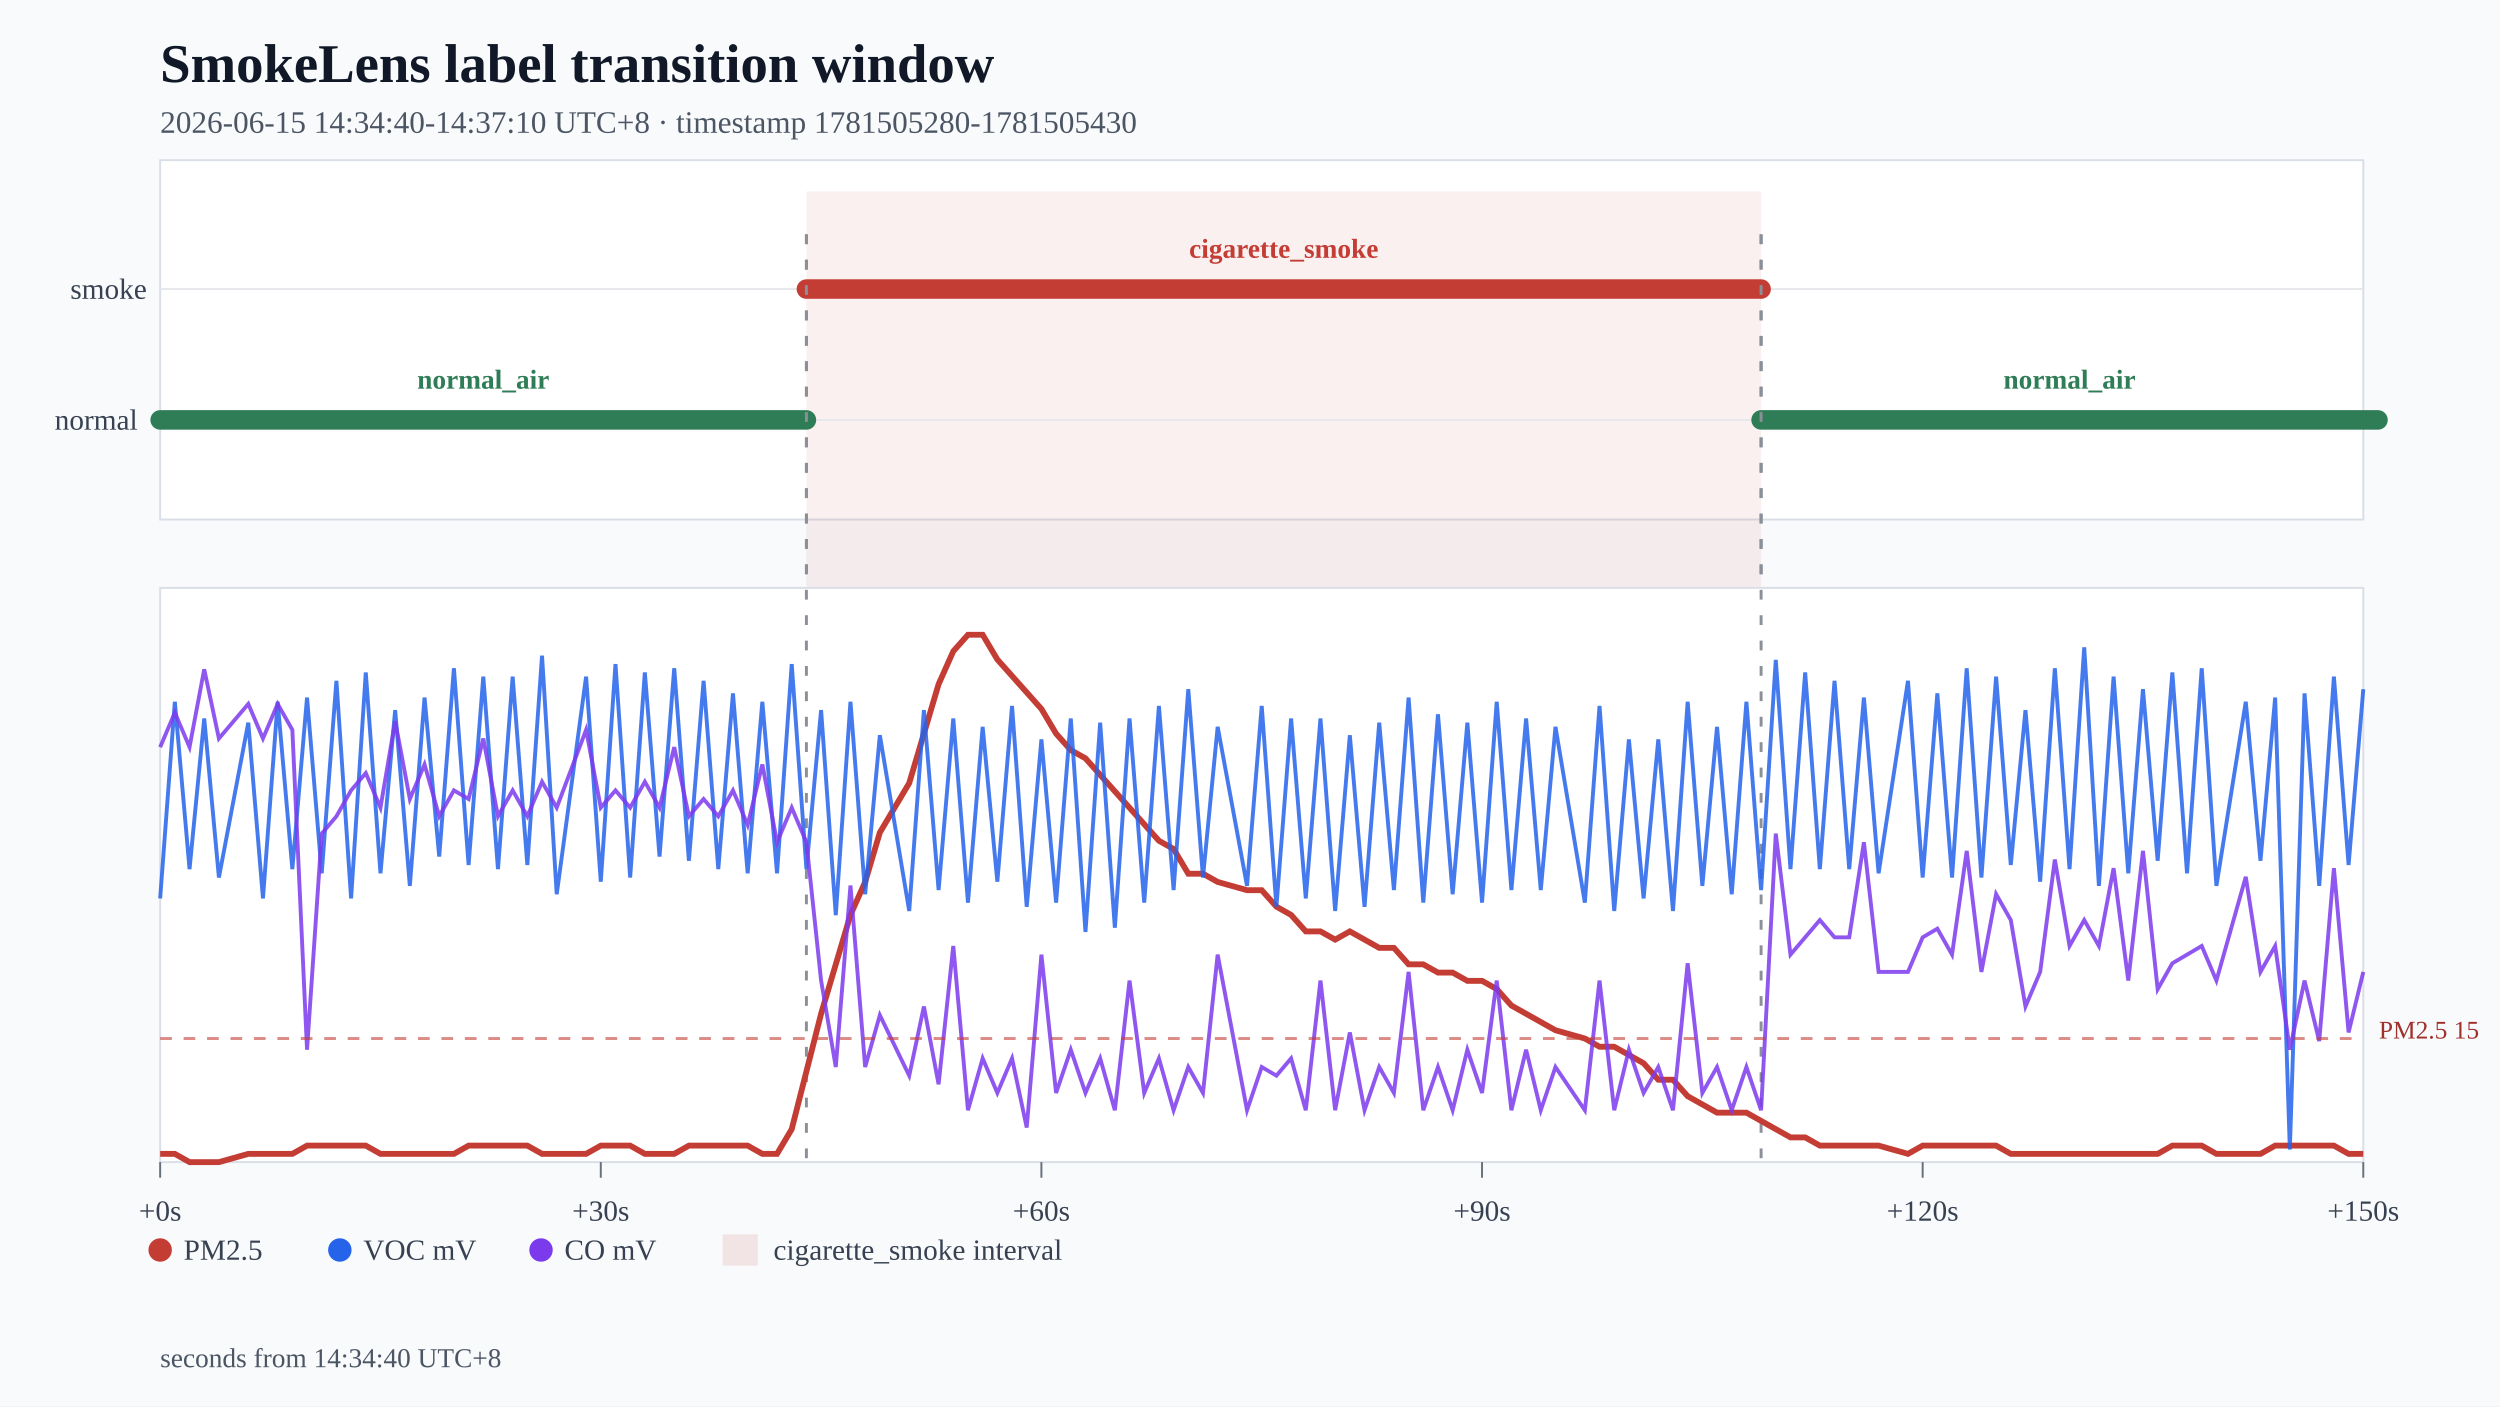
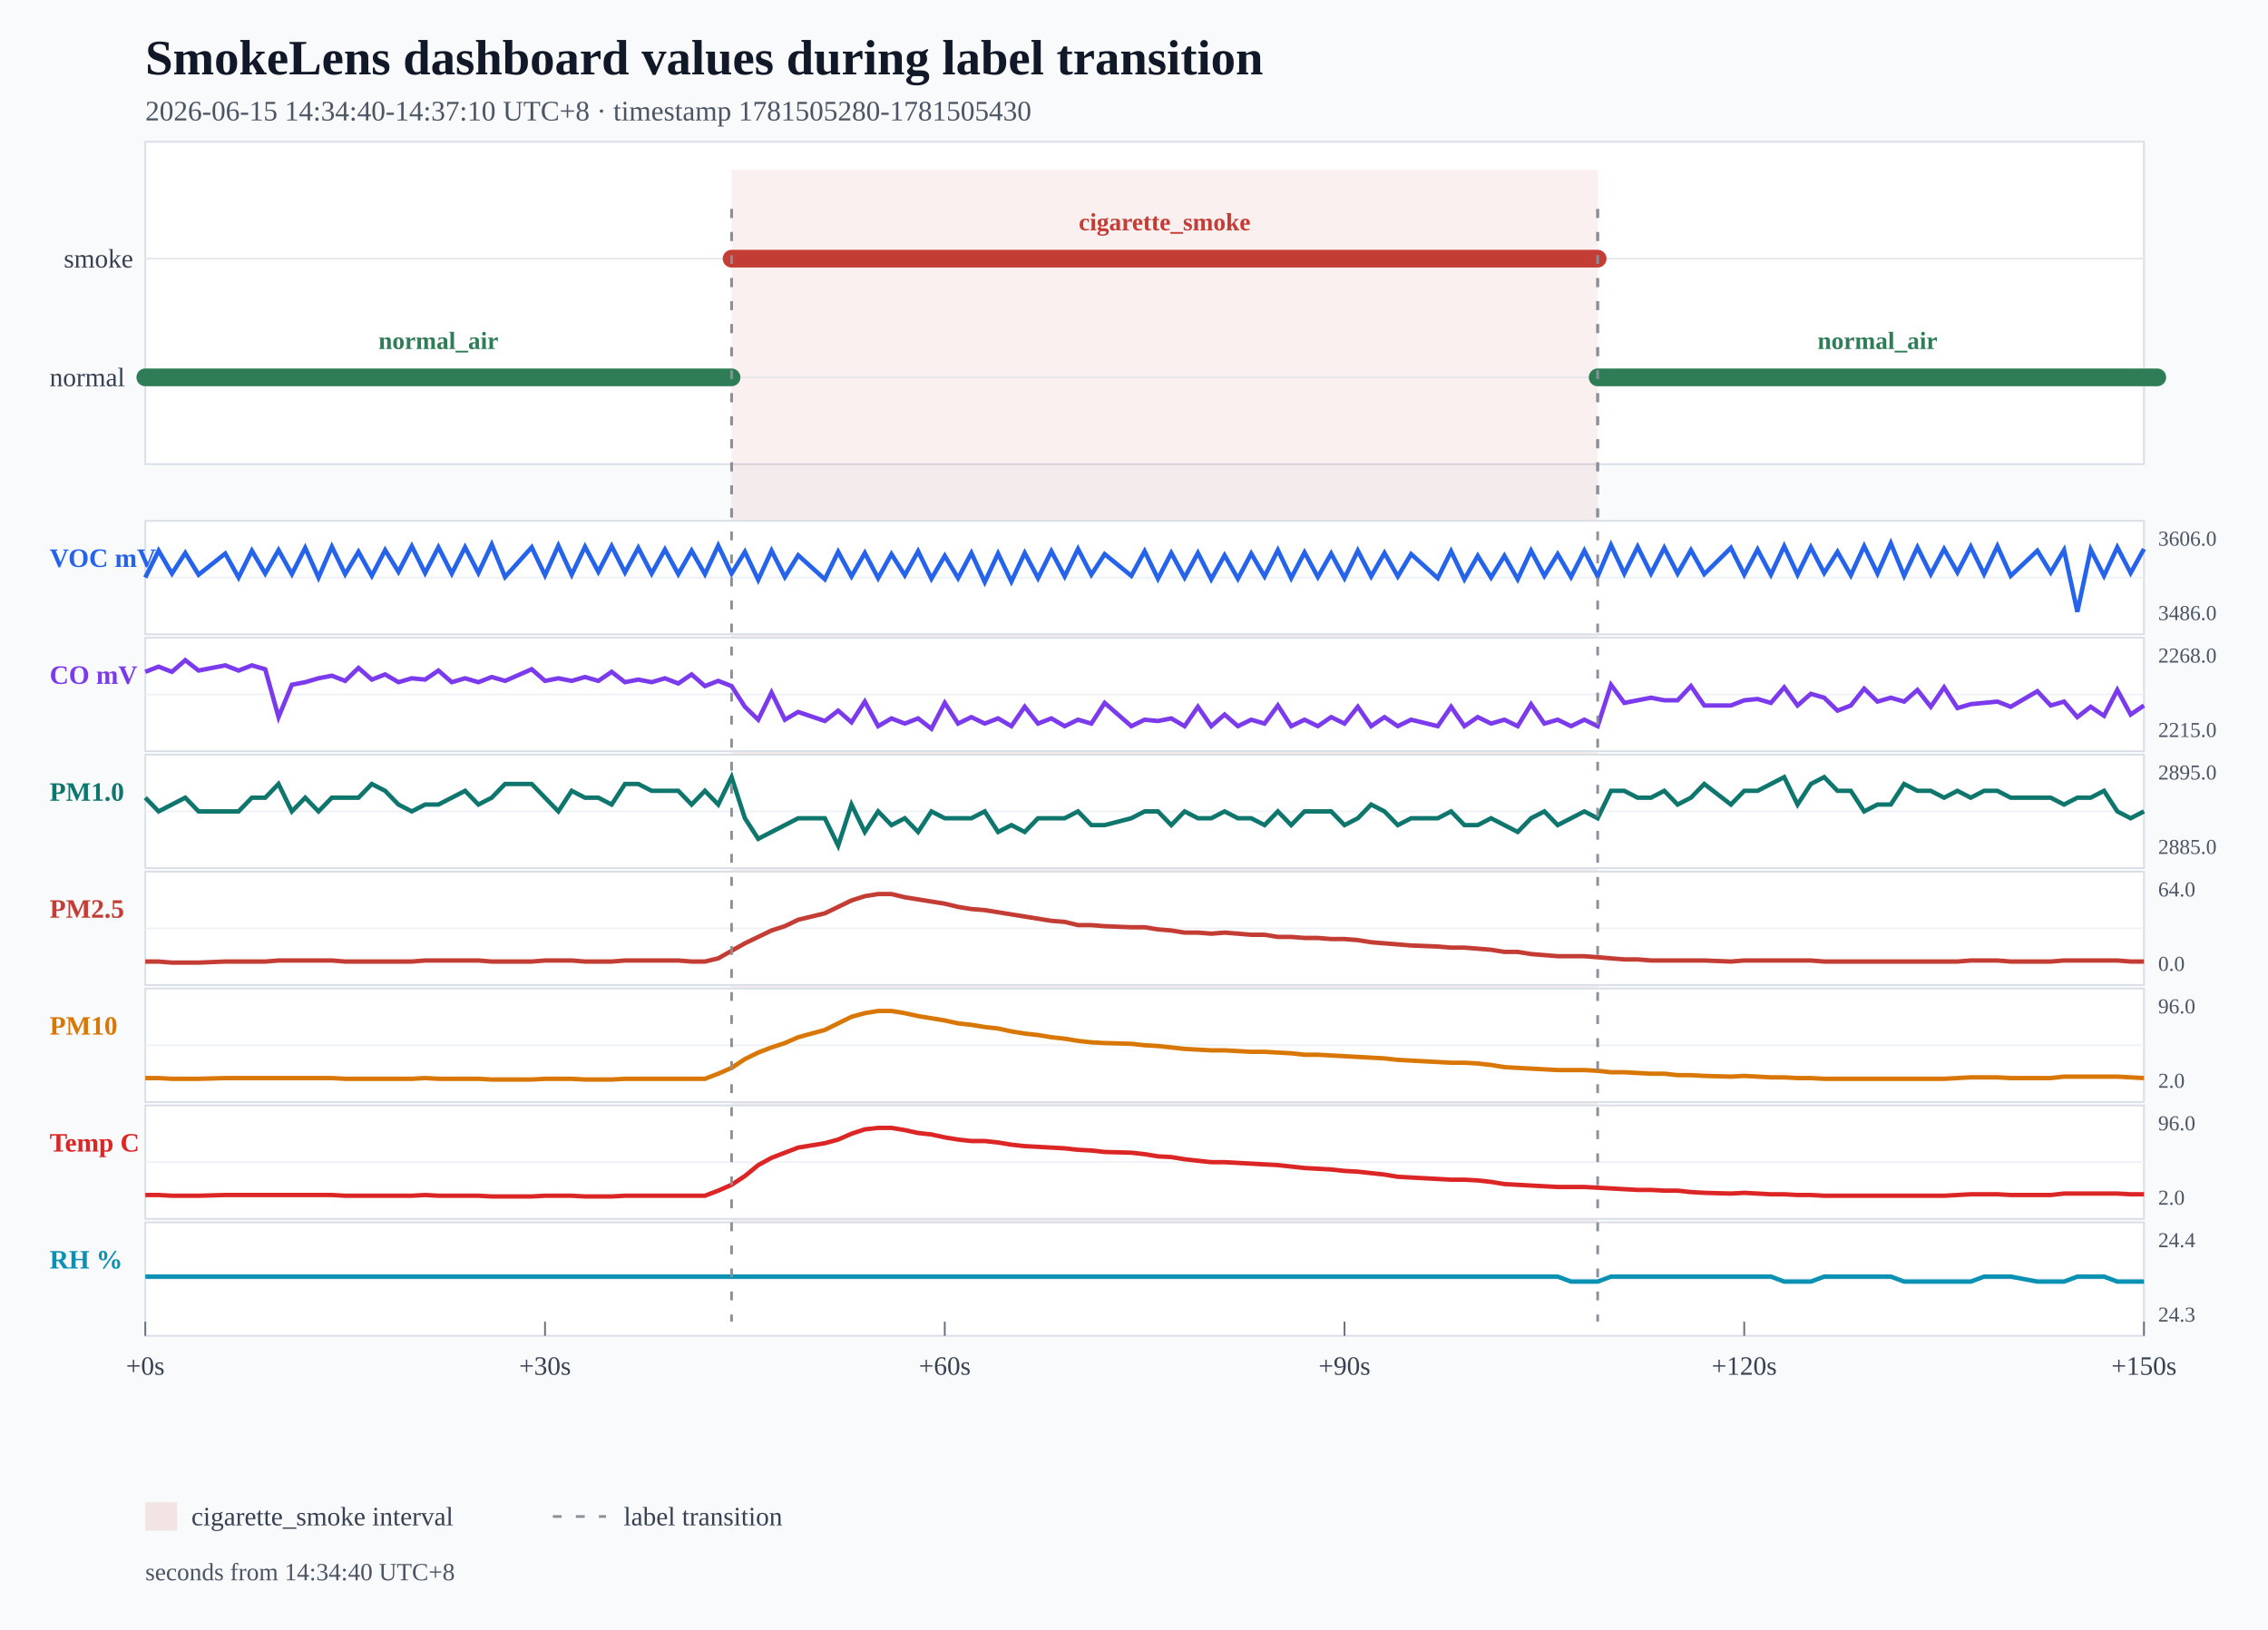
- <svg xmlns="http://www.w3.org/2000/svg" width="1280" height="720" viewBox="0 0 1280 720">
+ <svg xmlns="http://www.w3.org/2000/svg" width="1280" height="920" viewBox="0 0 1280 920">
  <rect width="100%" height="100%" fill="#f8fafc" />
-   <text x="82" y="42" font-size="28" font-weight="800" fill="#111827">SmokeLens label transition window</text>
+   <text x="82" y="42" font-size="28" font-weight="800" fill="#111827">SmokeLens dashboard values during label transition</text>
  <text x="82" y="68" font-size="16" fill="#4b5563">2026-06-15 14:34:40-14:37:10 UTC+8 · timestamp 1781505280-1781505430</text>
-   <rect x="82" y="82" width="1128" height="184" fill="#ffffff" stroke="#d9dee7" />
-   <rect x="412.88" y="98" width="488.80" height="497" fill="#c43d35" opacity="0.08" />
-   <line x1="412.88" y1="120" x2="412.88" y2="595" stroke="#8a8f98" stroke-width="1.5" stroke-dasharray="5 8" />
-   <line x1="901.68" y1="120" x2="901.68" y2="595" stroke="#8a8f98" stroke-width="1.5" stroke-dasharray="5 8" />
-   <line x1="82" y1="148" x2="1210" y2="148" stroke="#e5e7eb" />
-   <line x1="82" y1="215" x2="1210" y2="215" stroke="#e5e7eb" />
-   <text x="36" y="153" font-size="15" fill="#374151">smoke</text>
-   <text x="28" y="220" font-size="15" fill="#374151">normal</text>
-   <line x1="82.00" y1="215" x2="412.88" y2="215" stroke="#2f7d57" stroke-width="10" stroke-linecap="round" />
-   <line x1="412.88" y1="148" x2="901.68" y2="148" stroke="#c43d35" stroke-width="10" stroke-linecap="round" />
-   <line x1="901.68" y1="215" x2="1217.52" y2="215" stroke="#2f7d57" stroke-width="10" stroke-linecap="round" />
-   <text x="247.44" y="199" text-anchor="middle" font-size="14" font-weight="700" fill="#2f7d57">normal_air</text>
-   <text x="657.28" y="132" text-anchor="middle" font-size="14" font-weight="700" fill="#c43d35">cigarette_smoke</text>
-   <text x="1059.60" y="199" text-anchor="middle" font-size="14" font-weight="700" fill="#2f7d57">normal_air</text>
-   <rect x="82" y="301" width="1128" height="294" fill="#ffffff" stroke="#d9dee7" />
-   <line x1="412.88" y1="120" x2="412.88" y2="595" stroke="#8a8f98" stroke-width="1.5" stroke-dasharray="5 8" />
-   <line x1="901.68" y1="120" x2="901.68" y2="595" stroke="#8a8f98" stroke-width="1.5" stroke-dasharray="5 8" />
-   <path d="M82.00,590.78 L89.52,590.78 L97.04,595.00 L104.56,595.00 L112.08,595.00 L127.12,590.78 L134.64,590.78 L142.16,590.78 L149.68,590.78 L157.20,586.56 L164.72,586.56 L172.24,586.56 L179.76,586.56 L187.28,586.56 L194.80,590.78 L202.32,590.78 L209.84,590.78 L217.36,590.78 L224.88,590.78 L232.40,590.78 L239.92,586.56 L247.44,586.56 L254.96,586.56 L262.48,586.56 L270.00,586.56 L277.52,590.78 L285.04,590.78 L300.08,590.78 L307.60,586.56 L315.12,586.56 L322.64,586.56 L330.16,590.78 L337.68,590.78 L345.20,590.78 L352.72,586.56 L360.24,586.56 L367.76,586.56 L375.28,586.56 L382.80,586.56 L390.32,590.78 L397.84,590.78 L405.36,578.13 L412.88,548.59 L420.40,519.06 L427.92,493.75 L435.44,468.44 L442.96,451.56 L450.48,426.25 L465.52,400.94 L473.04,375.63 L480.56,350.31 L488.08,333.44 L495.60,325.00 L503.12,325.00 L510.64,337.66 L518.16,346.09 L525.68,354.53 L533.20,362.97 L540.72,375.63 L548.24,384.06 L555.76,388.28 L563.28,396.72 L570.80,405.16 L578.32,413.59 L585.84,422.03 L593.36,430.47 L600.88,434.69 L608.40,447.34 L615.92,447.34 L623.44,451.56 L638.48,455.78 L646.00,455.78 L653.52,464.22 L661.04,468.44 L668.56,476.88 L676.08,476.88 L683.60,481.09 L691.12,476.88 L698.64,481.09 L706.16,485.31 L713.68,485.31 L721.20,493.75 L728.72,493.75 L736.24,497.97 L743.76,497.97 L751.28,502.19 L758.80,502.19 L766.32,506.41 L773.84,514.84 L781.36,519.06 L788.88,523.28 L796.40,527.50 L811.44,531.72 L818.96,535.94 L826.48,535.94 L834.00,540.16 L841.52,544.38 L849.04,552.81 L856.56,552.81 L864.08,561.25 L871.60,565.47 L879.12,569.69 L886.64,569.69 L894.16,569.69 L901.68,573.91 L909.20,578.13 L916.72,582.34 L924.24,582.34 L931.76,586.56 L939.28,586.56 L946.80,586.56 L954.32,586.56 L961.84,586.56 L976.88,590.78 L984.40,586.56 L991.92,586.56 L999.44,586.56 L1006.96,586.56 L1014.48,586.56 L1022.00,586.56 L1029.52,590.78 L1037.04,590.78 L1044.56,590.78 L1052.08,590.78 L1059.60,590.78 L1067.12,590.78 L1074.64,590.78 L1082.16,590.78 L1089.68,590.78 L1097.20,590.78 L1104.72,590.78 L1112.24,586.56 L1119.76,586.56 L1127.28,586.56 L1134.80,590.78 L1149.84,590.78 L1157.36,590.78 L1164.88,586.56 L1172.40,586.56 L1179.92,586.56 L1187.44,586.56 L1194.96,586.56 L1202.48,590.78 L1210.00,590.78" fill="none" stroke="#c43d35" stroke-width="3" />
-   <path d="M82.00,460.00 L89.52,359.29 L97.04,445.00 L104.56,367.86 L112.08,449.29 L127.12,370.00 L134.64,460.00 L142.16,359.29 L149.68,445.00 L157.20,357.14 L164.72,447.14 L172.24,348.57 L179.76,460.00 L187.28,344.29 L194.80,447.14 L202.32,363.57 L209.84,453.57 L217.36,357.14 L224.88,438.57 L232.40,342.14 L239.92,442.86 L247.44,346.43 L254.96,445.00 L262.48,346.43 L270.00,442.86 L277.52,335.71 L285.04,457.86 L300.08,346.43 L307.60,451.43 L315.12,340.00 L322.64,449.29 L330.16,344.29 L337.68,438.57 L345.20,342.14 L352.72,440.71 L360.24,348.57 L367.76,445.00 L375.28,355.00 L382.80,447.14 L390.32,359.29 L397.84,447.14 L405.36,340.00 L412.88,445.00 L420.40,363.57 L427.92,468.57 L435.44,359.29 L442.96,457.86 L450.48,376.43 L465.52,466.43 L473.04,363.57 L480.56,455.71 L488.08,367.86 L495.60,462.14 L503.12,372.14 L510.64,451.43 L518.16,361.43 L525.68,464.29 L533.20,378.57 L540.72,462.14 L548.24,367.86 L555.76,477.14 L563.28,370.00 L570.80,475.00 L578.32,367.86 L585.84,462.14 L593.36,361.43 L600.88,455.71 L608.40,352.86 L615.92,449.29 L623.44,372.14 L638.48,453.57 L646.00,361.43 L653.52,464.29 L661.04,367.86 L668.56,460.00 L676.08,367.86 L683.60,466.43 L691.12,376.43 L698.64,464.29 L706.16,370.00 L713.68,455.71 L721.20,357.14 L728.72,462.14 L736.24,365.71 L743.76,457.86 L751.28,370.00 L758.80,462.14 L766.32,359.29 L773.84,455.71 L781.36,367.86 L788.88,455.71 L796.40,372.14 L811.44,462.14 L818.96,361.43 L826.48,466.43 L834.00,378.57 L841.52,460.00 L849.04,378.57 L856.56,466.43 L864.08,359.29 L871.60,453.57 L879.12,372.14 L886.64,457.86 L894.16,359.29 L901.68,455.71 L909.20,337.86 L916.72,445.00 L924.24,344.29 L931.76,445.00 L939.28,348.57 L946.80,445.00 L954.32,357.14 L961.84,447.14 L976.88,348.57 L984.40,449.29 L991.92,355.00 L999.44,449.29 L1006.96,342.14 L1014.48,449.29 L1022.00,346.43 L1029.52,442.86 L1037.04,363.57 L1044.56,451.43 L1052.08,342.14 L1059.60,445.00 L1067.12,331.43 L1074.64,453.57 L1082.16,346.43 L1089.68,447.14 L1097.20,352.86 L1104.72,440.71 L1112.24,344.29 L1119.76,447.14 L1127.28,342.14 L1134.80,453.57 L1149.84,359.29 L1157.36,440.71 L1164.88,357.14 L1172.40,588.57 L1179.92,355.00 L1187.44,453.57 L1194.96,346.43 L1202.48,442.86 L1210.00,352.86" fill="none" stroke="#2563eb" stroke-width="2" opacity="0.85" />
-   <path d="M82.00,382.54 L89.52,364.84 L97.04,382.54 L104.56,342.70 L112.08,378.11 L127.12,360.41 L134.64,378.11 L142.16,360.41 L149.68,373.69 L157.20,537.46 L164.72,426.80 L172.24,417.95 L179.76,404.67 L187.28,395.82 L194.80,413.52 L202.32,369.26 L209.84,409.10 L217.36,391.39 L224.88,417.95 L232.40,404.67 L239.92,409.10 L247.44,378.11 L254.96,417.95 L262.48,404.67 L270.00,417.95 L277.52,400.25 L285.04,413.52 L300.08,373.69 L307.60,413.52 L315.12,404.67 L322.64,413.52 L330.16,400.25 L337.68,413.52 L345.20,382.54 L352.72,417.95 L360.24,409.10 L367.76,417.95 L375.28,404.67 L382.80,422.38 L390.32,391.39 L397.84,431.23 L405.36,413.52 L412.88,431.23 L420.40,502.05 L427.92,546.31 L435.44,453.36 L442.96,546.31 L450.48,519.75 L465.52,550.74 L473.04,515.33 L480.56,555.16 L488.08,484.34 L495.60,568.44 L503.12,541.89 L510.64,559.59 L518.16,541.89 L525.68,577.30 L533.20,488.77 L540.72,559.59 L548.24,537.46 L555.76,559.59 L563.28,541.89 L570.80,568.44 L578.32,502.05 L585.84,559.59 L593.36,541.89 L600.88,568.44 L608.40,546.31 L615.92,559.59 L623.44,488.77 L638.48,568.44 L646.00,546.31 L653.52,550.74 L661.04,541.89 L668.56,568.44 L676.08,502.05 L683.60,568.44 L691.12,528.61 L698.64,568.44 L706.16,546.31 L713.68,559.59 L721.20,497.62 L728.72,568.44 L736.24,546.31 L743.76,568.44 L751.28,537.46 L758.80,559.59 L766.32,502.05 L773.84,568.44 L781.36,537.46 L788.88,568.44 L796.40,546.31 L811.44,568.44 L818.96,502.05 L826.48,568.44 L834.00,537.46 L841.52,559.59 L849.04,546.31 L856.56,568.44 L864.08,493.20 L871.60,559.59 L879.12,546.31 L886.64,568.44 L894.16,546.31 L901.68,568.44 L909.20,426.80 L916.72,488.77 L924.24,479.92 L931.76,471.07 L939.28,479.92 L946.80,479.92 L954.32,431.23 L961.84,497.62 L976.88,497.62 L984.40,479.92 L991.92,475.49 L999.44,488.77 L1006.96,435.66 L1014.48,497.62 L1022.00,457.79 L1029.52,471.07 L1037.04,515.33 L1044.56,497.62 L1052.08,440.08 L1059.60,484.34 L1067.12,471.07 L1074.64,484.34 L1082.16,444.51 L1089.68,502.05 L1097.20,435.66 L1104.72,506.48 L1112.24,493.20 L1119.76,488.77 L1127.28,484.34 L1134.80,502.05 L1149.84,448.93 L1157.36,497.62 L1164.88,484.34 L1172.40,537.46 L1179.92,502.05 L1187.44,533.03 L1194.96,444.51 L1202.48,528.61 L1210.00,497.62" fill="none" stroke="#7c3aed" stroke-width="2" opacity="0.85" />
-   <line x1="82" y1="531.72" x2="1210" y2="531.72" stroke="#c43d35" stroke-width="1.5" stroke-dasharray="6 6" opacity="0.6" />
-   <text x="1218" y="531.72" font-size="13" fill="#9f302a">PM2.5 15</text>
-   <line x1="82.00" y1="595" x2="82.00" y2="603" stroke="#68707c" />
-   <text x="82.00" y="625" text-anchor="middle" font-size="15" fill="#374151">+0s</text>
-   <line x1="307.60" y1="595" x2="307.60" y2="603" stroke="#68707c" />
-   <text x="307.60" y="625" text-anchor="middle" font-size="15" fill="#374151">+30s</text>
-   <line x1="533.20" y1="595" x2="533.20" y2="603" stroke="#68707c" />
-   <text x="533.20" y="625" text-anchor="middle" font-size="15" fill="#374151">+60s</text>
-   <line x1="758.80" y1="595" x2="758.80" y2="603" stroke="#68707c" />
-   <text x="758.80" y="625" text-anchor="middle" font-size="15" fill="#374151">+90s</text>
-   <line x1="984.40" y1="595" x2="984.40" y2="603" stroke="#68707c" />
-   <text x="984.40" y="625" text-anchor="middle" font-size="15" fill="#374151">+120s</text>
-   <line x1="1210.00" y1="595" x2="1210.00" y2="603" stroke="#68707c" />
-   <text x="1210.00" y="625" text-anchor="middle" font-size="15" fill="#374151">+150s</text>
-   <text x="82" y="700" font-size="14" fill="#4b5563">seconds from 14:34:40 UTC+8</text>
-   <g transform="translate(82,640)">
-     <circle cx="0" cy="0" r="6" fill="#c43d35" />
-     <text x="12" y="5" font-size="15" fill="#374151">PM2.5</text>
-     <circle cx="92" cy="0" r="6" fill="#2563eb" />
-     <text x="104" y="5" font-size="15" fill="#374151">VOC mV</text>
-     <circle cx="195" cy="0" r="6" fill="#7c3aed" />
-     <text x="207" y="5" font-size="15" fill="#374151">CO mV</text>
-     <rect x="288" y="-8" width="18" height="16" fill="#c43d35" opacity="0.12" />
-     <text x="314" y="5" font-size="15" fill="#374151">cigarette_smoke interval</text>
+   <rect x="82" y="80" width="1128" height="182" fill="#ffffff" stroke="#d9dee7" />
+   <rect x="412.88" y="96" width="488.80" height="650" fill="#c43d35" opacity="0.08" />
+   <line x1="412.88" y1="118" x2="412.88" y2="746" stroke="#8a8f98" stroke-width="1.5" stroke-dasharray="5 8" />
+   <line x1="901.68" y1="118" x2="901.68" y2="746" stroke="#8a8f98" stroke-width="1.5" stroke-dasharray="5 8" />
+   <line x1="82" y1="146" x2="1210" y2="146" stroke="#e5e7eb" />
+   <line x1="82" y1="213" x2="1210" y2="213" stroke="#e5e7eb" />
+   <text x="36" y="151" font-size="15" fill="#374151">smoke</text>
+   <text x="28" y="218" font-size="15" fill="#374151">normal</text>
+   <line x1="82.00" y1="213" x2="412.88" y2="213" stroke="#2f7d57" stroke-width="10" stroke-linecap="round" />
+   <line x1="412.88" y1="146" x2="901.68" y2="146" stroke="#c43d35" stroke-width="10" stroke-linecap="round" />
+   <line x1="901.68" y1="213" x2="1217.52" y2="213" stroke="#2f7d57" stroke-width="10" stroke-linecap="round" />
+   <text x="247.44" y="197" text-anchor="middle" font-size="14" font-weight="700" fill="#2f7d57">normal_air</text>
+   <text x="657.28" y="130" text-anchor="middle" font-size="14" font-weight="700" fill="#c43d35">cigarette_smoke</text>
+   <text x="1059.60" y="197" text-anchor="middle" font-size="14" font-weight="700" fill="#2f7d57">normal_air</text>
+   <g>
+     <rect x="82" y="294" width="1128" height="64" fill="#ffffff" stroke="#d9dee7" />
+     <line x1="82" y1="326.00" x2="1210" y2="326.00" stroke="#eef2f7" />
+     <path d="M82.00,326.00 L89.52,310.84 L97.04,323.74 L104.56,312.13 L112.08,324.39 L127.12,312.45 L134.64,326.00 L142.16,310.84 L149.68,323.74 L157.20,310.52 L164.72,324.06 L172.24,309.23 L179.76,326.00 L187.28,308.58 L194.80,324.06 L202.32,311.48 L209.84,325.03 L217.36,310.52 L224.88,322.77 L232.40,308.26 L239.92,323.42 L247.44,308.90 L254.96,323.74 L262.48,308.90 L270.00,323.42 L277.52,307.29 L285.04,325.68 L300.08,308.90 L307.60,324.71 L315.12,307.94 L322.64,324.39 L330.16,308.58 L337.68,322.77 L345.20,308.26 L352.72,323.10 L360.24,309.23 L367.76,323.74 L375.28,310.19 L382.80,324.06 L390.32,310.84 L397.84,324.06 L405.36,307.94 L412.88,323.74 L420.40,311.48 L427.92,327.29 L435.44,310.84 L442.96,325.68 L450.48,313.42 L465.52,326.97 L473.04,311.48 L480.56,325.35 L488.08,312.13 L495.60,326.32 L503.12,312.77 L510.64,324.71 L518.16,311.16 L525.68,326.65 L533.20,313.74 L540.72,326.32 L548.24,312.13 L555.76,328.58 L563.28,312.45 L570.80,328.26 L578.32,312.13 L585.84,326.32 L593.36,311.16 L600.88,325.35 L608.40,309.87 L615.92,324.39 L623.44,312.77 L638.48,325.03 L646.00,311.16 L653.52,326.65 L661.04,312.13 L668.56,326.00 L676.08,312.13 L683.60,326.97 L691.12,313.42 L698.64,326.65 L706.16,312.45 L713.68,325.35 L721.20,310.52 L728.72,326.32 L736.24,311.81 L743.76,325.68 L751.28,312.45 L758.80,326.32 L766.32,310.84 L773.84,325.35 L781.36,312.13 L788.88,325.35 L796.40,312.77 L811.44,326.32 L818.96,311.16 L826.48,326.97 L834.00,313.74 L841.52,326.00 L849.04,313.74 L856.56,326.97 L864.08,310.84 L871.60,325.03 L879.12,312.77 L886.64,325.68 L894.16,310.84 L901.68,325.35 L909.20,307.61 L916.72,323.74 L924.24,308.58 L931.76,323.74 L939.28,309.23 L946.80,323.74 L954.32,310.52 L961.84,324.06 L976.88,309.23 L984.40,324.39 L991.92,310.19 L999.44,324.39 L1006.96,308.26 L1014.48,324.39 L1022.00,308.90 L1029.52,323.42 L1037.04,311.48 L1044.56,324.71 L1052.08,308.26 L1059.60,323.74 L1067.12,306.65 L1074.64,325.03 L1082.16,308.90 L1089.68,324.06 L1097.20,309.87 L1104.72,323.10 L1112.24,308.58 L1119.76,324.06 L1127.28,308.26 L1134.80,325.03 L1149.84,310.84 L1157.36,323.10 L1164.88,310.52 L1172.40,345.35 L1179.92,310.19 L1187.44,325.03 L1194.96,308.90 L1202.48,323.42 L1210.00,309.87" fill="none" stroke="#2563eb" stroke-width="2.5" />
+     <text x="28" y="320" font-size="15" font-weight="700" fill="#2563eb">VOC mV</text>
+     <text x="1218" y="308" font-size="12" fill="#4b5563">3606.0</text>
+     <text x="1218" y="350" font-size="12" fill="#4b5563">3486.0</text>
+   </g>
+   <g>
+     <rect x="82" y="360" width="1128" height="64" fill="#ffffff" stroke="#d9dee7" />
+     <line x1="82" y1="392.00" x2="1210" y2="392.00" stroke="#eef2f7" />
+     <path d="M82.00,379.22 L89.52,376.30 L97.04,379.22 L104.56,372.65 L112.08,378.49 L127.12,375.57 L134.64,378.49 L142.16,375.57 L149.68,377.76 L157.20,404.78 L164.72,386.52 L172.24,385.06 L179.76,382.87 L187.28,381.41 L194.80,384.33 L202.32,377.03 L209.84,383.60 L217.36,380.68 L224.88,385.06 L232.40,382.87 L239.92,383.60 L247.44,378.49 L254.96,385.06 L262.48,382.87 L270.00,385.06 L277.52,382.14 L285.04,384.33 L300.08,377.76 L307.60,384.33 L315.12,382.87 L322.64,384.33 L330.16,382.14 L337.68,384.33 L345.20,379.22 L352.72,385.06 L360.24,383.60 L367.76,385.06 L375.28,382.87 L382.80,385.79 L390.32,380.68 L397.84,387.25 L405.36,384.33 L412.88,387.25 L420.40,398.94 L427.92,406.24 L435.44,390.90 L442.96,406.24 L450.48,401.86 L465.52,406.97 L473.04,401.13 L480.56,407.70 L488.08,396.02 L495.60,409.89 L503.12,405.51 L510.64,408.43 L518.16,405.51 L525.68,411.35 L533.20,396.75 L540.72,408.43 L548.24,404.78 L555.76,408.43 L563.28,405.51 L570.80,409.89 L578.32,398.94 L585.84,408.43 L593.36,405.51 L600.88,409.89 L608.40,406.24 L615.92,408.43 L623.44,396.75 L638.48,409.89 L646.00,406.24 L653.52,406.97 L661.04,405.51 L668.56,409.89 L676.08,398.94 L683.60,409.89 L691.12,403.32 L698.64,409.89 L706.16,406.24 L713.68,408.43 L721.20,398.21 L728.72,409.89 L736.24,406.24 L743.76,409.89 L751.28,404.78 L758.80,408.43 L766.32,398.94 L773.84,409.89 L781.36,404.78 L788.88,409.89 L796.40,406.24 L811.44,409.89 L818.96,398.94 L826.48,409.89 L834.00,404.78 L841.52,408.43 L849.04,406.24 L856.56,409.89 L864.08,397.48 L871.60,408.43 L879.12,406.24 L886.64,409.89 L894.16,406.24 L901.68,409.89 L909.20,386.52 L916.72,396.75 L924.24,395.29 L931.76,393.83 L939.28,395.29 L946.80,395.29 L954.32,387.25 L961.84,398.21 L976.88,398.21 L984.40,395.29 L991.92,394.56 L999.44,396.75 L1006.96,387.98 L1014.48,398.21 L1022.00,391.63 L1029.52,393.83 L1037.04,401.13 L1044.56,398.21 L1052.08,388.71 L1059.60,396.02 L1067.12,393.83 L1074.64,396.02 L1082.16,389.44 L1089.68,398.94 L1097.20,387.98 L1104.72,399.67 L1112.24,397.48 L1119.76,396.75 L1127.28,396.02 L1134.80,398.94 L1149.84,390.17 L1157.36,398.21 L1164.88,396.02 L1172.40,404.78 L1179.92,398.94 L1187.44,404.05 L1194.96,389.44 L1202.48,403.32 L1210.00,398.21" fill="none" stroke="#7c3aed" stroke-width="2.5" />
+     <text x="28" y="386" font-size="15" font-weight="700" fill="#7c3aed">CO mV</text>
+     <text x="1218" y="374" font-size="12" fill="#4b5563">2268.0</text>
+     <text x="1218" y="416" font-size="12" fill="#4b5563">2215.0</text>
+   </g>
+   <g>
+     <rect x="82" y="426" width="1128" height="64" fill="#ffffff" stroke="#d9dee7" />
+     <line x1="82" y1="458.00" x2="1210" y2="458.00" stroke="#eef2f7" />
+     <path d="M82.00,450.26 L89.52,458.00 L97.04,454.13 L104.56,450.26 L112.08,458.00 L127.12,458.00 L134.64,458.00 L142.16,450.26 L149.68,450.26 L157.20,442.52 L164.72,458.00 L172.24,450.26 L179.76,458.00 L187.28,450.26 L194.80,450.26 L202.32,450.26 L209.84,442.52 L217.36,446.39 L224.88,454.13 L232.40,458.00 L239.92,454.13 L247.44,454.13 L254.96,450.26 L262.48,446.39 L270.00,454.13 L277.52,450.26 L285.04,442.52 L300.08,442.52 L307.60,450.26 L315.12,458.00 L322.64,446.39 L330.16,450.26 L337.68,450.26 L345.20,454.13 L352.72,442.52 L360.24,442.52 L367.76,446.39 L375.28,446.39 L382.80,446.39 L390.32,454.13 L397.84,446.39 L405.36,454.13 L412.88,438.65 L420.40,461.87 L427.92,473.48 L435.44,469.61 L442.96,465.74 L450.48,461.87 L465.52,461.87 L473.04,477.35 L480.56,454.13 L488.08,469.61 L495.60,458.00 L503.12,465.74 L510.64,461.87 L518.16,469.61 L525.68,458.00 L533.20,461.87 L540.72,461.87 L548.24,461.87 L555.76,458.00 L563.28,469.61 L570.80,465.74 L578.32,469.61 L585.84,461.87 L593.36,461.87 L600.88,461.87 L608.40,458.00 L615.92,465.74 L623.44,465.74 L638.48,461.87 L646.00,458.00 L653.52,458.00 L661.04,465.74 L668.56,458.00 L676.08,461.87 L683.60,461.87 L691.12,458.00 L698.64,461.87 L706.16,461.87 L713.68,465.74 L721.20,458.00 L728.72,465.74 L736.24,458.00 L743.76,458.00 L751.28,458.00 L758.80,465.74 L766.32,461.87 L773.84,454.13 L781.36,458.00 L788.88,465.74 L796.40,461.87 L811.44,461.87 L818.96,458.00 L826.48,465.74 L834.00,465.74 L841.52,461.87 L849.04,465.74 L856.56,469.61 L864.08,461.87 L871.60,458.00 L879.12,465.74 L886.64,461.87 L894.16,458.00 L901.68,461.87 L909.20,446.39 L916.72,446.39 L924.24,450.26 L931.76,450.26 L939.28,446.39 L946.80,454.13 L954.32,450.26 L961.84,442.52 L976.88,454.13 L984.40,446.39 L991.92,446.39 L999.44,442.52 L1006.96,438.65 L1014.48,454.13 L1022.00,442.52 L1029.52,438.65 L1037.04,446.39 L1044.56,446.39 L1052.08,458.00 L1059.60,454.13 L1067.12,454.13 L1074.64,442.52 L1082.16,446.39 L1089.68,446.39 L1097.20,450.26 L1104.72,446.39 L1112.24,450.26 L1119.76,446.39 L1127.28,446.39 L1134.80,450.26 L1149.84,450.26 L1157.36,450.26 L1164.88,454.13 L1172.40,450.26 L1179.92,450.26 L1187.44,446.39 L1194.96,458.00 L1202.48,461.87 L1210.00,458.00" fill="none" stroke="#0f766e" stroke-width="2.5" />
+     <text x="28" y="452" font-size="15" font-weight="700" fill="#0f766e">PM1.0</text>
+     <text x="1218" y="440" font-size="12" fill="#4b5563">2895.0</text>
+     <text x="1218" y="482" font-size="12" fill="#4b5563">2885.0</text>
+   </g>
+   <g>
+     <rect x="82" y="492" width="1128" height="64" fill="#ffffff" stroke="#d9dee7" />
+     <line x1="82" y1="524.00" x2="1210" y2="524.00" stroke="#eef2f7" />
+     <path d="M82.00,542.75 L89.52,542.75 L97.04,543.35 L104.56,543.35 L112.08,543.35 L127.12,542.75 L134.64,542.75 L142.16,542.75 L149.68,542.75 L157.20,542.15 L164.72,542.15 L172.24,542.15 L179.76,542.15 L187.28,542.15 L194.80,542.75 L202.32,542.75 L209.84,542.75 L217.36,542.75 L224.88,542.75 L232.40,542.75 L239.92,542.15 L247.44,542.15 L254.96,542.15 L262.48,542.15 L270.00,542.15 L277.52,542.75 L285.04,542.75 L300.08,542.75 L307.60,542.15 L315.12,542.15 L322.64,542.15 L330.16,542.75 L337.68,542.75 L345.20,542.75 L352.72,542.15 L360.24,542.15 L367.76,542.15 L375.28,542.15 L382.80,542.15 L390.32,542.75 L397.84,542.75 L405.36,540.94 L412.88,536.70 L420.40,532.47 L427.92,528.84 L435.44,525.21 L442.96,522.79 L450.48,519.16 L465.52,515.53 L473.04,511.90 L480.56,508.27 L488.08,505.85 L495.60,504.65 L503.12,504.65 L510.64,506.46 L518.16,507.67 L525.68,508.88 L533.20,510.09 L540.72,511.90 L548.24,513.11 L555.76,513.72 L563.28,514.93 L570.80,516.14 L578.32,517.35 L585.84,518.56 L593.36,519.77 L600.88,520.37 L608.40,522.19 L615.92,522.19 L623.44,522.79 L638.48,523.40 L646.00,523.40 L653.52,524.60 L661.04,525.21 L668.56,526.42 L676.08,526.42 L683.60,527.02 L691.12,526.42 L698.64,527.02 L706.16,527.63 L713.68,527.63 L721.20,528.84 L728.72,528.84 L736.24,529.44 L743.76,529.44 L751.28,530.05 L758.80,530.05 L766.32,530.65 L773.84,531.86 L781.36,532.47 L788.88,533.07 L796.40,533.68 L811.44,534.28 L818.96,534.89 L826.48,534.89 L834.00,535.49 L841.52,536.10 L849.04,537.31 L856.56,537.31 L864.08,538.52 L871.60,539.12 L879.12,539.73 L886.64,539.73 L894.16,539.73 L901.68,540.33 L909.20,540.94 L916.72,541.54 L924.24,541.54 L931.76,542.15 L939.28,542.15 L946.80,542.15 L954.32,542.15 L961.84,542.15 L976.88,542.75 L984.40,542.15 L991.92,542.15 L999.44,542.15 L1006.96,542.15 L1014.48,542.15 L1022.00,542.15 L1029.52,542.75 L1037.04,542.75 L1044.56,542.75 L1052.08,542.75 L1059.60,542.75 L1067.12,542.75 L1074.64,542.75 L1082.16,542.75 L1089.68,542.75 L1097.20,542.75 L1104.72,542.75 L1112.24,542.15 L1119.76,542.15 L1127.28,542.15 L1134.80,542.75 L1149.84,542.75 L1157.36,542.75 L1164.88,542.15 L1172.40,542.15 L1179.92,542.15 L1187.44,542.15 L1194.96,542.15 L1202.48,542.75 L1210.00,542.75" fill="none" stroke="#c43d35" stroke-width="2.5" />
+     <text x="28" y="518" font-size="15" font-weight="700" fill="#c43d35">PM2.5</text>
+     <text x="1218" y="506" font-size="12" fill="#4b5563">64.0</text>
+     <text x="1218" y="548" font-size="12" fill="#4b5563">0.0</text>
+   </g>
+   <g>
+     <rect x="82" y="558" width="1128" height="64" fill="#ffffff" stroke="#d9dee7" />
+     <line x1="82" y1="590.00" x2="1210" y2="590.00" stroke="#eef2f7" />
+     <path d="M82.00,608.53 L89.52,608.53 L97.04,608.94 L104.56,608.94 L112.08,608.94 L127.12,608.53 L134.64,608.53 L142.16,608.53 L149.68,608.53 L157.20,608.53 L164.72,608.53 L172.24,608.53 L179.76,608.53 L187.28,608.53 L194.80,608.94 L202.32,608.94 L209.84,608.94 L217.36,608.94 L224.88,608.94 L232.40,608.94 L239.92,608.53 L247.44,608.94 L254.96,608.94 L262.48,608.94 L270.00,608.94 L277.52,609.35 L285.04,609.35 L300.08,609.35 L307.60,608.94 L315.12,608.94 L322.64,608.94 L330.16,609.35 L337.68,609.35 L345.20,609.35 L352.72,608.94 L360.24,608.94 L367.76,608.94 L375.28,608.94 L382.80,608.94 L390.32,608.94 L397.84,608.94 L405.36,606.06 L412.88,602.77 L420.40,597.82 L427.92,594.12 L435.44,591.24 L442.96,588.76 L450.48,585.47 L465.52,581.35 L473.04,577.65 L480.56,573.94 L488.08,571.88 L495.60,570.65 L503.12,570.65 L510.64,571.88 L518.16,573.53 L525.68,574.76 L533.20,576.00 L540.72,577.65 L548.24,578.47 L555.76,579.70 L563.28,580.53 L570.80,582.18 L578.32,583.41 L585.84,584.23 L593.36,585.47 L600.88,586.29 L608.40,587.53 L615.92,588.35 L623.44,588.76 L638.48,589.18 L646.00,590.00 L653.52,590.41 L661.04,591.24 L668.56,592.06 L676.08,592.47 L683.60,592.88 L691.12,592.88 L698.64,593.29 L706.16,593.71 L713.68,593.71 L721.20,594.12 L728.72,594.53 L736.24,595.35 L743.76,595.35 L751.28,595.77 L758.80,596.18 L766.32,596.59 L773.84,597.00 L781.36,597.41 L788.88,598.24 L796.40,598.65 L811.44,599.47 L818.96,599.88 L826.48,599.88 L834.00,600.30 L841.52,601.12 L849.04,602.35 L856.56,602.77 L864.08,603.18 L871.60,603.59 L879.12,604.00 L886.64,604.00 L894.16,604.00 L901.68,604.41 L909.20,605.24 L916.72,605.24 L924.24,605.65 L931.76,606.06 L939.28,606.06 L946.80,606.88 L954.32,606.88 L961.84,607.30 L976.88,607.71 L984.40,607.30 L991.92,607.71 L999.44,608.12 L1006.96,608.12 L1014.48,608.53 L1022.00,608.53 L1029.52,608.94 L1037.04,608.94 L1044.56,608.94 L1052.08,608.94 L1059.60,608.94 L1067.12,608.94 L1074.64,608.94 L1082.16,608.94 L1089.68,608.94 L1097.20,608.94 L1104.72,608.53 L1112.24,608.12 L1119.76,608.12 L1127.28,608.12 L1134.80,608.53 L1149.84,608.53 L1157.36,608.53 L1164.88,607.71 L1172.40,607.71 L1179.92,607.71 L1187.44,607.71 L1194.96,607.71 L1202.48,608.12 L1210.00,608.53" fill="none" stroke="#d97706" stroke-width="2.5" />
+     <text x="28" y="584" font-size="15" font-weight="700" fill="#d97706">PM10</text>
+     <text x="1218" y="572" font-size="12" fill="#4b5563">96.0</text>
+     <text x="1218" y="614" font-size="12" fill="#4b5563">2.0</text>
+   </g>
+   <g>
+     <rect x="82" y="624" width="1128" height="64" fill="#ffffff" stroke="#d9dee7" />
+     <line x1="82" y1="656.00" x2="1210" y2="656.00" stroke="#eef2f7" />
+     <path d="M82.00,674.53 L89.52,674.53 L97.04,674.94 L104.56,674.94 L112.08,674.94 L127.12,674.53 L134.64,674.53 L142.16,674.53 L149.68,674.53 L157.20,674.53 L164.72,674.53 L172.24,674.53 L179.76,674.53 L187.28,674.53 L194.80,674.94 L202.32,674.94 L209.84,674.94 L217.36,674.94 L224.88,674.94 L232.40,674.94 L239.92,674.53 L247.44,674.94 L254.96,674.94 L262.48,674.94 L270.00,674.94 L277.52,675.35 L285.04,675.35 L300.08,675.35 L307.60,674.94 L315.12,674.94 L322.64,674.94 L330.16,675.35 L337.68,675.35 L345.20,675.35 L352.72,674.94 L360.24,674.94 L367.76,674.94 L375.28,674.94 L382.80,674.94 L390.32,674.94 L397.84,674.94 L405.36,672.06 L412.88,668.77 L420.40,663.82 L427.92,657.65 L435.44,653.53 L442.96,650.65 L450.48,647.76 L465.52,645.29 L473.04,643.23 L480.56,639.94 L488.08,637.47 L495.60,636.65 L503.12,636.65 L510.64,637.88 L518.16,639.53 L525.68,640.35 L533.20,642.00 L540.72,643.23 L548.24,644.06 L555.76,644.06 L563.28,644.88 L570.80,646.12 L578.32,646.94 L585.84,647.35 L593.36,647.76 L600.88,648.18 L608.40,649.00 L615.92,649.41 L623.44,650.23 L638.48,650.65 L646.00,651.47 L653.52,652.71 L661.04,653.12 L668.56,654.35 L676.08,655.18 L683.60,656.00 L691.12,656.00 L698.64,656.41 L706.16,656.82 L713.68,657.24 L721.20,657.65 L728.72,658.47 L736.24,659.29 L743.76,659.71 L751.28,660.12 L758.80,660.94 L766.32,661.35 L773.84,662.18 L781.36,663.00 L788.88,664.24 L796.40,664.65 L811.44,665.47 L818.96,665.88 L826.48,665.88 L834.00,666.30 L841.52,667.12 L849.04,668.35 L856.56,668.77 L864.08,669.18 L871.60,669.59 L879.12,670.00 L886.64,670.00 L894.16,670.00 L901.68,670.41 L909.20,670.82 L916.72,671.24 L924.24,671.65 L931.76,671.65 L939.28,672.06 L946.80,672.06 L954.32,672.88 L961.84,673.30 L976.88,673.71 L984.40,673.30 L991.92,673.71 L999.44,674.12 L1006.96,674.12 L1014.48,674.53 L1022.00,674.53 L1029.52,674.94 L1037.04,674.94 L1044.56,674.94 L1052.08,674.94 L1059.60,674.94 L1067.12,674.94 L1074.64,674.94 L1082.16,674.94 L1089.68,674.94 L1097.20,674.94 L1104.72,674.53 L1112.24,674.12 L1119.76,674.12 L1127.28,674.12 L1134.80,674.53 L1149.84,674.53 L1157.36,674.53 L1164.88,673.71 L1172.40,673.71 L1179.92,673.71 L1187.44,673.71 L1194.96,673.71 L1202.48,674.12 L1210.00,674.12" fill="none" stroke="#dc2626" stroke-width="2.5" />
+     <text x="28" y="650" font-size="15" font-weight="700" fill="#dc2626">Temp C</text>
+     <text x="1218" y="638" font-size="12" fill="#4b5563">96.0</text>
+     <text x="1218" y="680" font-size="12" fill="#4b5563">2.0</text>
+   </g>
+   <g>
+     <rect x="82" y="690" width="1128" height="64" fill="#ffffff" stroke="#d9dee7" />
+     <line x1="82" y1="722.00" x2="1210" y2="722.00" stroke="#eef2f7" />
+     <path d="M82.00,720.59 L89.52,720.59 L97.04,720.59 L104.56,720.59 L112.08,720.59 L127.12,720.59 L134.64,720.59 L142.16,720.59 L149.68,720.59 L157.20,720.59 L164.72,720.59 L172.24,720.59 L179.76,720.59 L187.28,720.59 L194.80,720.59 L202.32,720.59 L209.84,720.59 L217.36,720.59 L224.88,720.59 L232.40,720.59 L239.92,720.59 L247.44,720.59 L254.96,720.59 L262.48,720.59 L270.00,720.59 L277.52,720.59 L285.04,720.59 L300.08,720.59 L307.60,720.59 L315.12,720.59 L322.64,720.59 L330.16,720.59 L337.68,720.59 L345.20,720.59 L352.72,720.59 L360.24,720.59 L367.76,720.59 L375.28,720.59 L382.80,720.59 L390.32,720.59 L397.84,720.59 L405.36,720.59 L412.88,720.59 L420.40,720.59 L427.92,720.59 L435.44,720.59 L442.96,720.59 L450.48,720.59 L465.52,720.59 L473.04,720.59 L480.56,720.59 L488.08,720.59 L495.60,720.59 L503.12,720.59 L510.64,720.59 L518.16,720.59 L525.68,720.59 L533.20,720.59 L540.72,720.59 L548.24,720.59 L555.76,720.59 L563.28,720.59 L570.80,720.59 L578.32,720.59 L585.84,720.59 L593.36,720.59 L600.88,720.59 L608.40,720.59 L615.92,720.59 L623.44,720.59 L638.48,720.59 L646.00,720.59 L653.52,720.59 L661.04,720.59 L668.56,720.59 L676.08,720.59 L683.60,720.59 L691.12,720.59 L698.64,720.59 L706.16,720.59 L713.68,720.59 L721.20,720.59 L728.72,720.59 L736.24,720.59 L743.76,720.59 L751.28,720.59 L758.80,720.59 L766.32,720.59 L773.84,720.59 L781.36,720.59 L788.88,720.59 L796.40,720.59 L811.44,720.59 L818.96,720.59 L826.48,720.59 L834.00,720.59 L841.52,720.59 L849.04,720.59 L856.56,720.59 L864.08,720.59 L871.60,720.59 L879.12,720.59 L886.64,723.41 L894.16,723.41 L901.68,723.41 L909.20,720.59 L916.72,720.59 L924.24,720.59 L931.76,720.59 L939.28,720.59 L946.80,720.59 L954.32,720.59 L961.84,720.59 L976.88,720.59 L984.40,720.59 L991.92,720.59 L999.44,720.59 L1006.96,723.41 L1014.48,723.41 L1022.00,723.41 L1029.52,720.59 L1037.04,720.59 L1044.56,720.59 L1052.08,720.59 L1059.60,720.59 L1067.12,720.59 L1074.64,723.41 L1082.16,723.41 L1089.68,723.41 L1097.20,723.41 L1104.72,723.41 L1112.24,723.41 L1119.76,720.59 L1127.28,720.59 L1134.80,720.59 L1149.84,723.41 L1157.36,723.41 L1164.88,723.41 L1172.40,720.59 L1179.92,720.59 L1187.44,720.59 L1194.96,723.41 L1202.48,723.41 L1210.00,723.41" fill="none" stroke="#0891b2" stroke-width="2.5" />
+     <text x="28" y="716" font-size="15" font-weight="700" fill="#0891b2">RH %</text>
+     <text x="1218" y="704" font-size="12" fill="#4b5563">24.4</text>
+     <text x="1218" y="746" font-size="12" fill="#4b5563">24.3</text>
+   </g>
+   <line x1="412.88" y1="118" x2="412.88" y2="746" stroke="#8a8f98" stroke-width="1.5" stroke-dasharray="5 8" />
+   <line x1="901.68" y1="118" x2="901.68" y2="746" stroke="#8a8f98" stroke-width="1.5" stroke-dasharray="5 8" />
+   <line x1="82.00" y1="746" x2="82.00" y2="754" stroke="#68707c" />
+   <text x="82.00" y="776" text-anchor="middle" font-size="15" fill="#374151">+0s</text>
+   <line x1="307.60" y1="746" x2="307.60" y2="754" stroke="#68707c" />
+   <text x="307.60" y="776" text-anchor="middle" font-size="15" fill="#374151">+30s</text>
+   <line x1="533.20" y1="746" x2="533.20" y2="754" stroke="#68707c" />
+   <text x="533.20" y="776" text-anchor="middle" font-size="15" fill="#374151">+60s</text>
+   <line x1="758.80" y1="746" x2="758.80" y2="754" stroke="#68707c" />
+   <text x="758.80" y="776" text-anchor="middle" font-size="15" fill="#374151">+90s</text>
+   <line x1="984.40" y1="746" x2="984.40" y2="754" stroke="#68707c" />
+   <text x="984.40" y="776" text-anchor="middle" font-size="15" fill="#374151">+120s</text>
+   <line x1="1210.00" y1="746" x2="1210.00" y2="754" stroke="#68707c" />
+   <text x="1210.00" y="776" text-anchor="middle" font-size="15" fill="#374151">+150s</text>
+   <text x="82" y="892" font-size="14" fill="#4b5563">seconds from 14:34:40 UTC+8</text>
+   <g transform="translate(82,856)">
+     <rect x="0" y="-8" width="18" height="16" fill="#c43d35" opacity="0.12" />
+     <text x="26" y="5" font-size="15" fill="#374151">cigarette_smoke interval</text>
+     <line x1="230" y1="0" x2="260" y2="0" stroke="#8a8f98" stroke-width="1.5" stroke-dasharray="5 8" />
+     <text x="270" y="5" font-size="15" fill="#374151">label transition</text>
  </g>
</svg>
